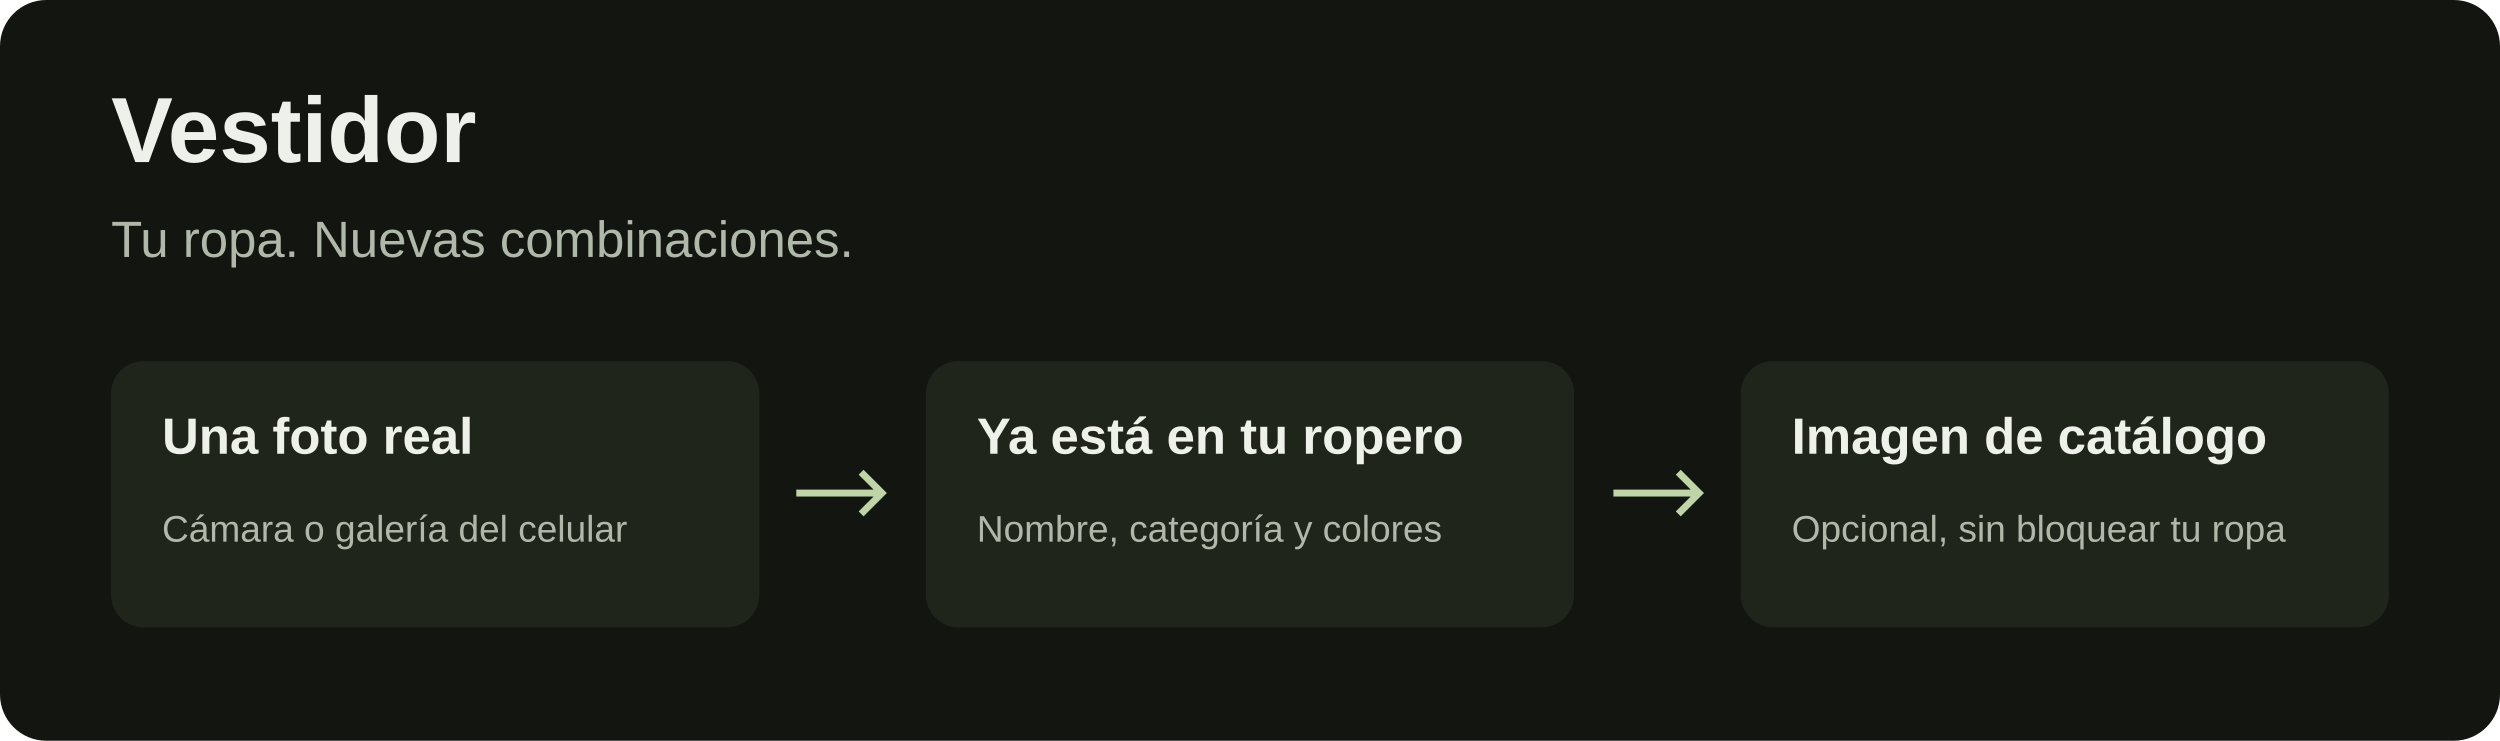
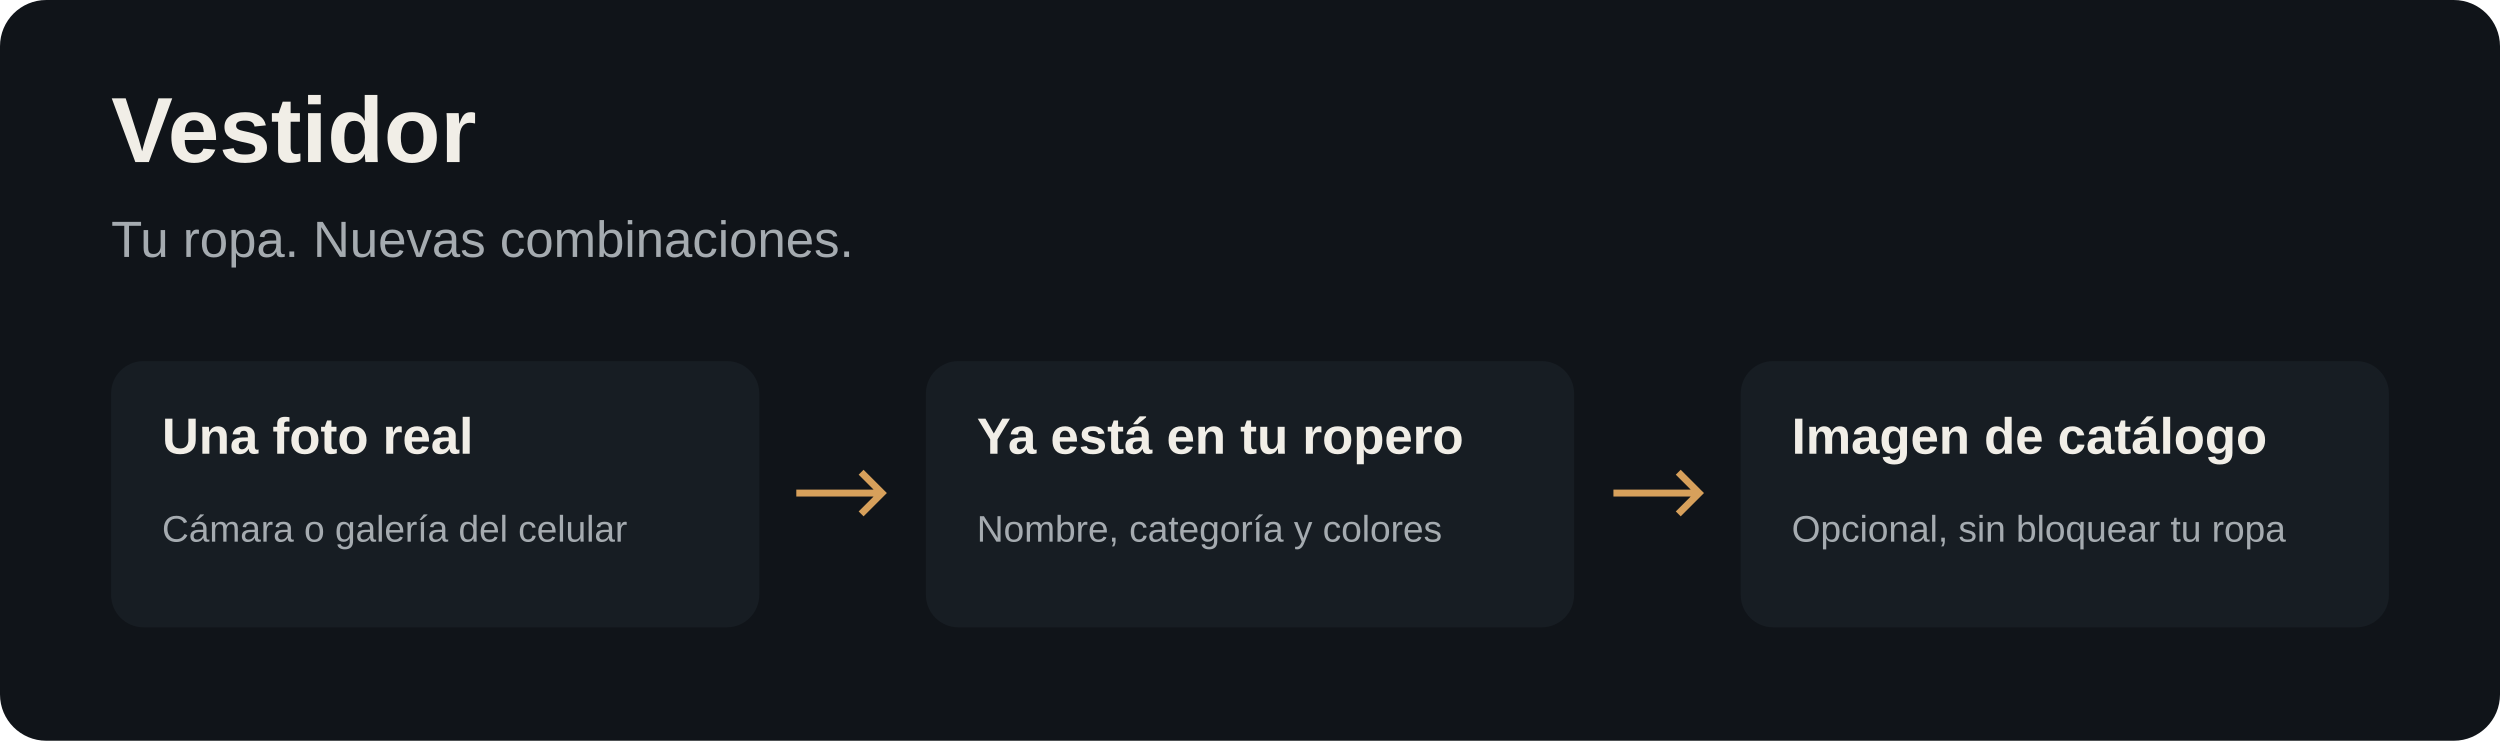
<svg xmlns="http://www.w3.org/2000/svg" viewBox="0 0 1080 320" role="img" aria-labelledby="title desc">
-   <rect width="1080" height="320" rx="20" fill="#121510" />
+   <rect width="1080" height="320" rx="20" fill="#101419" />
  <g font-family="Arial, sans-serif">
-     <text x="48" y="70" fill="#eef1e9" font-weight="700" font-size="40">Vestidor</text>
-     <text x="48" y="111" fill="#b0b9a9" font-size="22">Tu ropa. Nuevas combinaciones.</text>
-     <g fill="#20251c">
+     <text x="48" y="70" fill="#f1eee7" font-weight="700" font-size="40">Vestidor</text>
+     <text x="48" y="111" fill="#a5abb0" font-size="22">Tu ropa. Nuevas combinaciones.</text>
+     <g fill="#171d23">
      <rect x="48" y="156" width="280" height="115" rx="14" />
      <rect x="400" y="156" width="280" height="115" rx="14" />
      <rect x="752" y="156" width="280" height="115" rx="14" />
    </g>
-     <g fill="#eef1e9" font-size="22" font-weight="600">
+     <g fill="#f1eee7" font-size="22" font-weight="600">
      <text x="70" y="196">Una foto real</text>
      <text x="422" y="196">Ya está en tu ropero</text>
      <text x="774" y="196">Imagen de catálogo</text>
    </g>
-     <g fill="#b0b9a9" font-size="16">
+     <g fill="#a5abb0" font-size="16">
      <text x="70" y="234">Cámara o galería del celular</text>
      <text x="422" y="234">Nombre, categoría y colores</text>
      <text x="774" y="234">Opcional, sin bloquear tu ropa</text>
    </g>
-     <path d="M344 213h37m-9-9 9 9-9 9m325-9h37m-9-9 9 9-9 9" fill="none" stroke="#bfd5a7" stroke-width="3" />
+     <path d="M344 213h37m-9-9 9 9-9 9m325-9h37m-9-9 9 9-9 9" fill="none" stroke="#d7a05b" stroke-width="3" />
  </g>
</svg>
